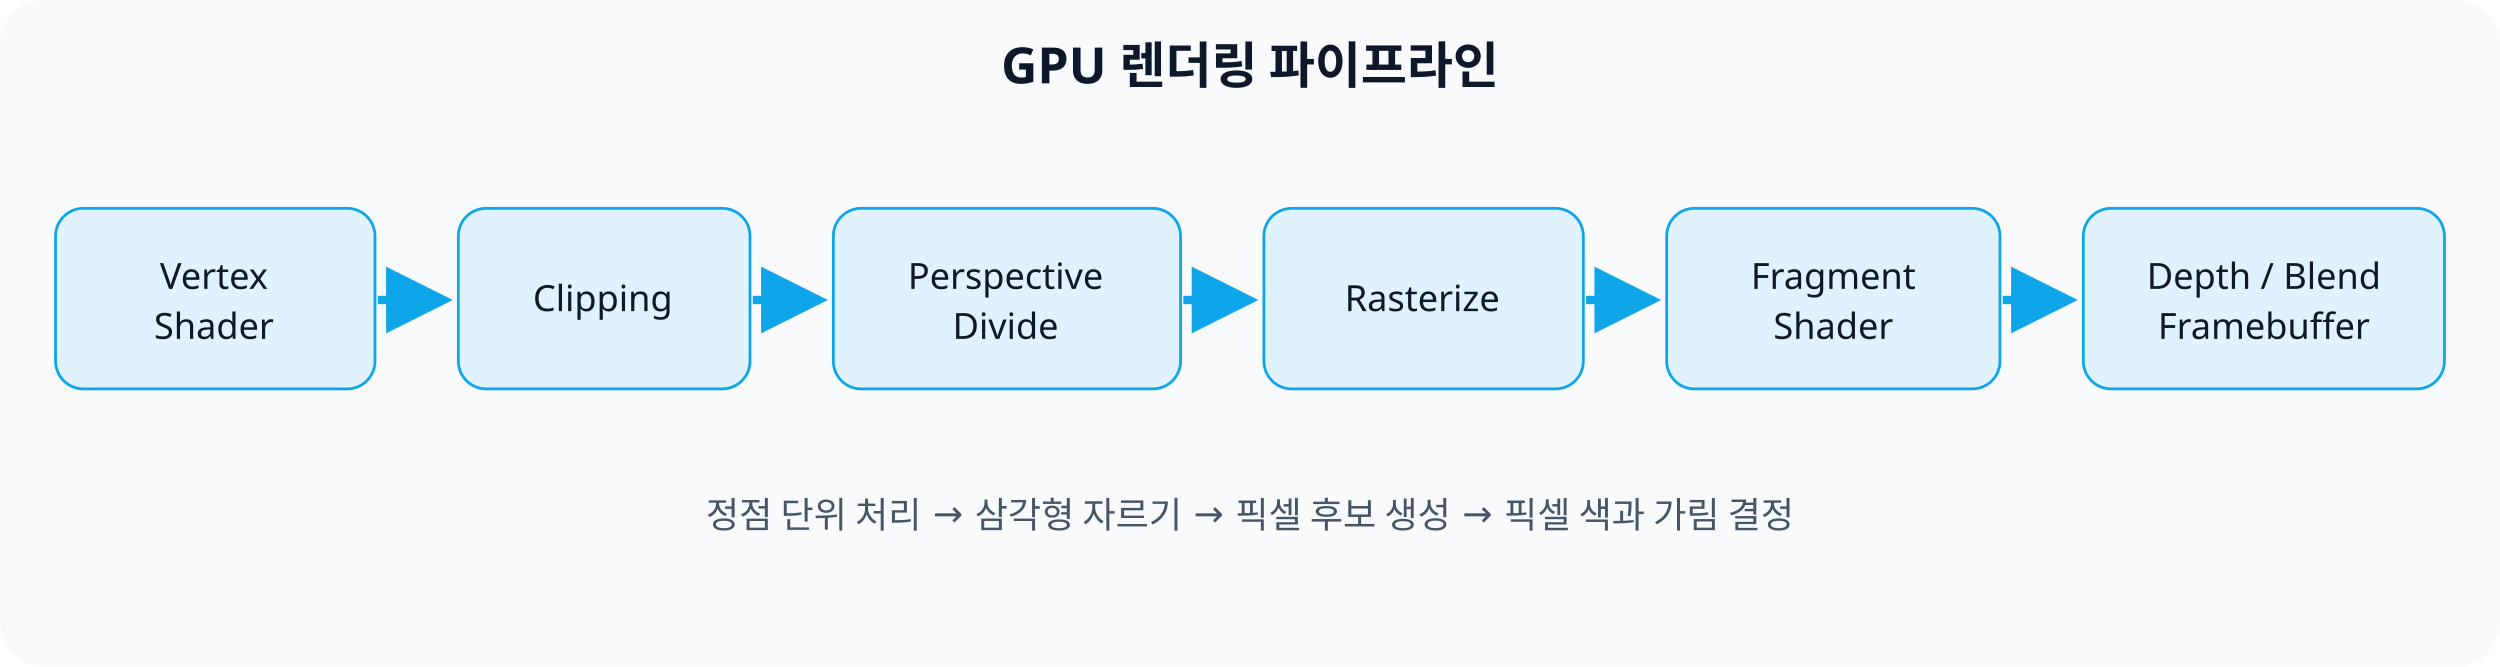
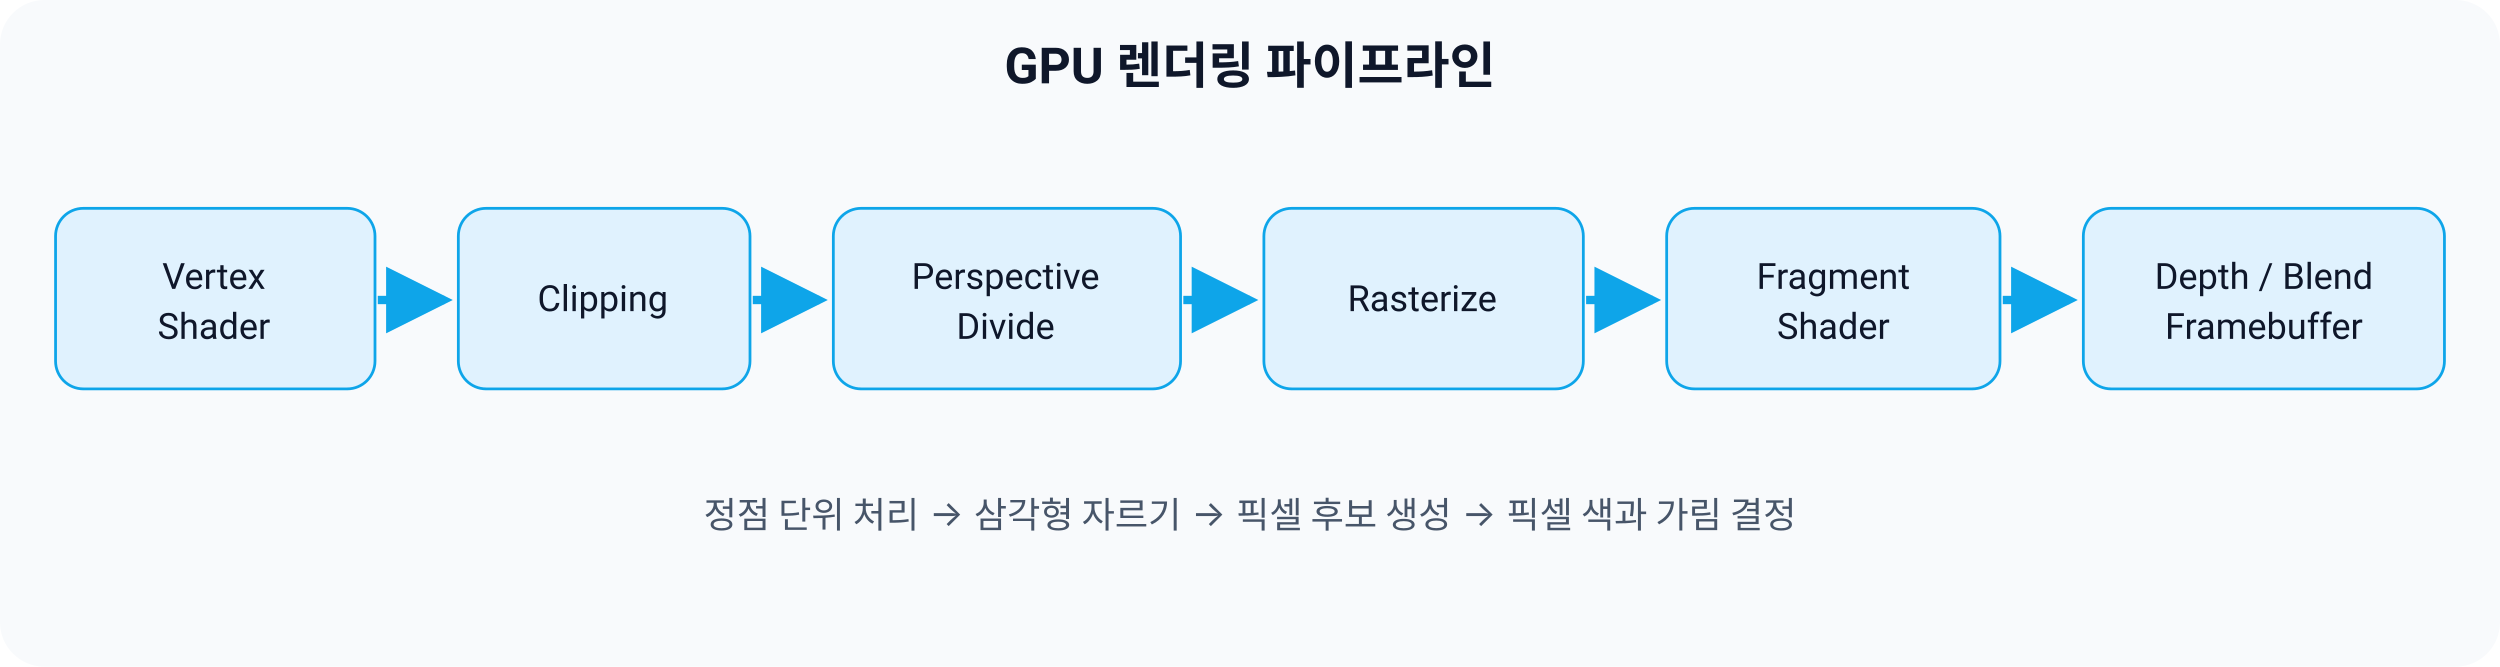
<svg xmlns="http://www.w3.org/2000/svg" viewBox="0 0 900 240">
  <rect width="900" height="240" rx="16" fill="#f8fafc" />
  <defs>
    <marker id="a" markerWidth="8" markerHeight="8" refX="7" refY="4" orient="auto">
      <path d="M0 0L8 4L0 8Z" fill="#0ea5e9" />
    </marker>
  </defs>
-   <text x="450" y="30" text-anchor="middle" font-family="sans-serif" font-size="18" font-weight="700" fill="#0f172a">GPU 렌더링 파이프라인</text>
-   <g font-family="sans-serif" text-anchor="middle" font-size="13">
+   <text x="450" y="30" text-anchor="middle" font-family="-apple-system, BlinkMacSystemFont, 'Segoe UI', Roboto, 'Apple SD Gothic Neo', 'Malgun Gothic', 'Nanum Gothic', 'Noto Sans KR', sans-serif" font-size="18" font-weight="700" fill="#0f172a">GPU 렌더링 파이프라인</text>
+   <g font-family="-apple-system, BlinkMacSystemFont, 'Segoe UI', Roboto, 'Apple SD Gothic Neo', 'Malgun Gothic', 'Nanum Gothic', 'Noto Sans KR', sans-serif" text-anchor="middle" font-size="13">
    <g stroke="#0ea5e9" fill="#e0f2fe">
      <rect x="20" y="75" width="115" height="65" rx="10" />
      <rect x="165" y="75" width="105" height="65" rx="10" />
      <rect x="300" y="75" width="125" height="65" rx="10" />
      <rect x="455" y="75" width="115" height="65" rx="10" />
      <rect x="600" y="75" width="120" height="65" rx="10" />
      <rect x="750" y="75" width="130" height="65" rx="10" />
    </g>
    <g fill="#0f172a">
      <text x="77" y="104">Vertex</text>
      <text x="77" y="122">Shader</text>
      <text x="217" y="112">Clipping</text>
      <text x="362" y="104">Perspective</text>
      <text x="362" y="122">Divide</text>
      <text x="512" y="112">Rasterize</text>
      <text x="660" y="104">Fragment</text>
      <text x="660" y="122">Shader</text>
      <text x="815" y="104">Depth / Blend</text>
      <text x="815" y="122">Framebuffer</text>
    </g>
    <g stroke="#0ea5e9" stroke-width="3" marker-end="url(#a)">
      <path d="M136 108H160" />
      <path d="M271 108H295" />
      <path d="M426 108H450" />
      <path d="M571 108H595" />
      <path d="M721 108H745" />
    </g>
  </g>
-   <text x="450" y="190" text-anchor="middle" font-family="sans-serif" font-size="13" fill="#475569">정점 단위 처리 → 삼각형 자르기 → 픽셀 후보 생성 → 픽셀 색과 가림 결정</text>
+   <text x="450" y="190" text-anchor="middle" font-family="-apple-system, BlinkMacSystemFont, 'Segoe UI', Roboto, 'Apple SD Gothic Neo', 'Malgun Gothic', 'Nanum Gothic', 'Noto Sans KR', sans-serif" font-size="13" fill="#475569">정점 단위 처리 → 삼각형 자르기 → 픽셀 후보 생성 → 픽셀 색과 가림 결정</text>
</svg>
